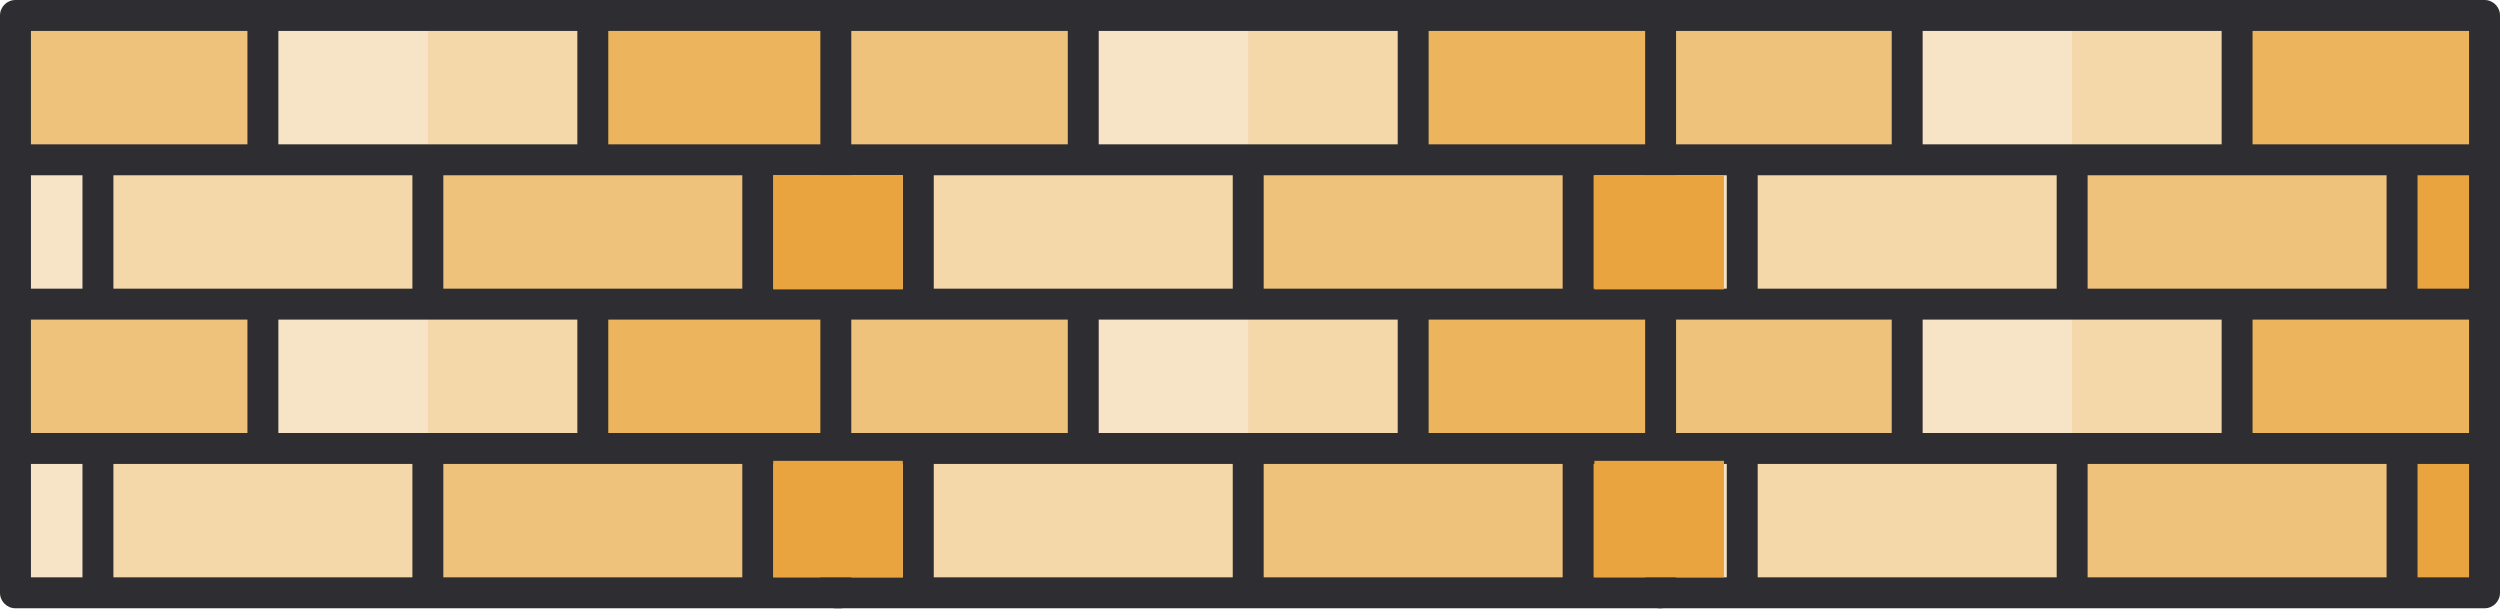
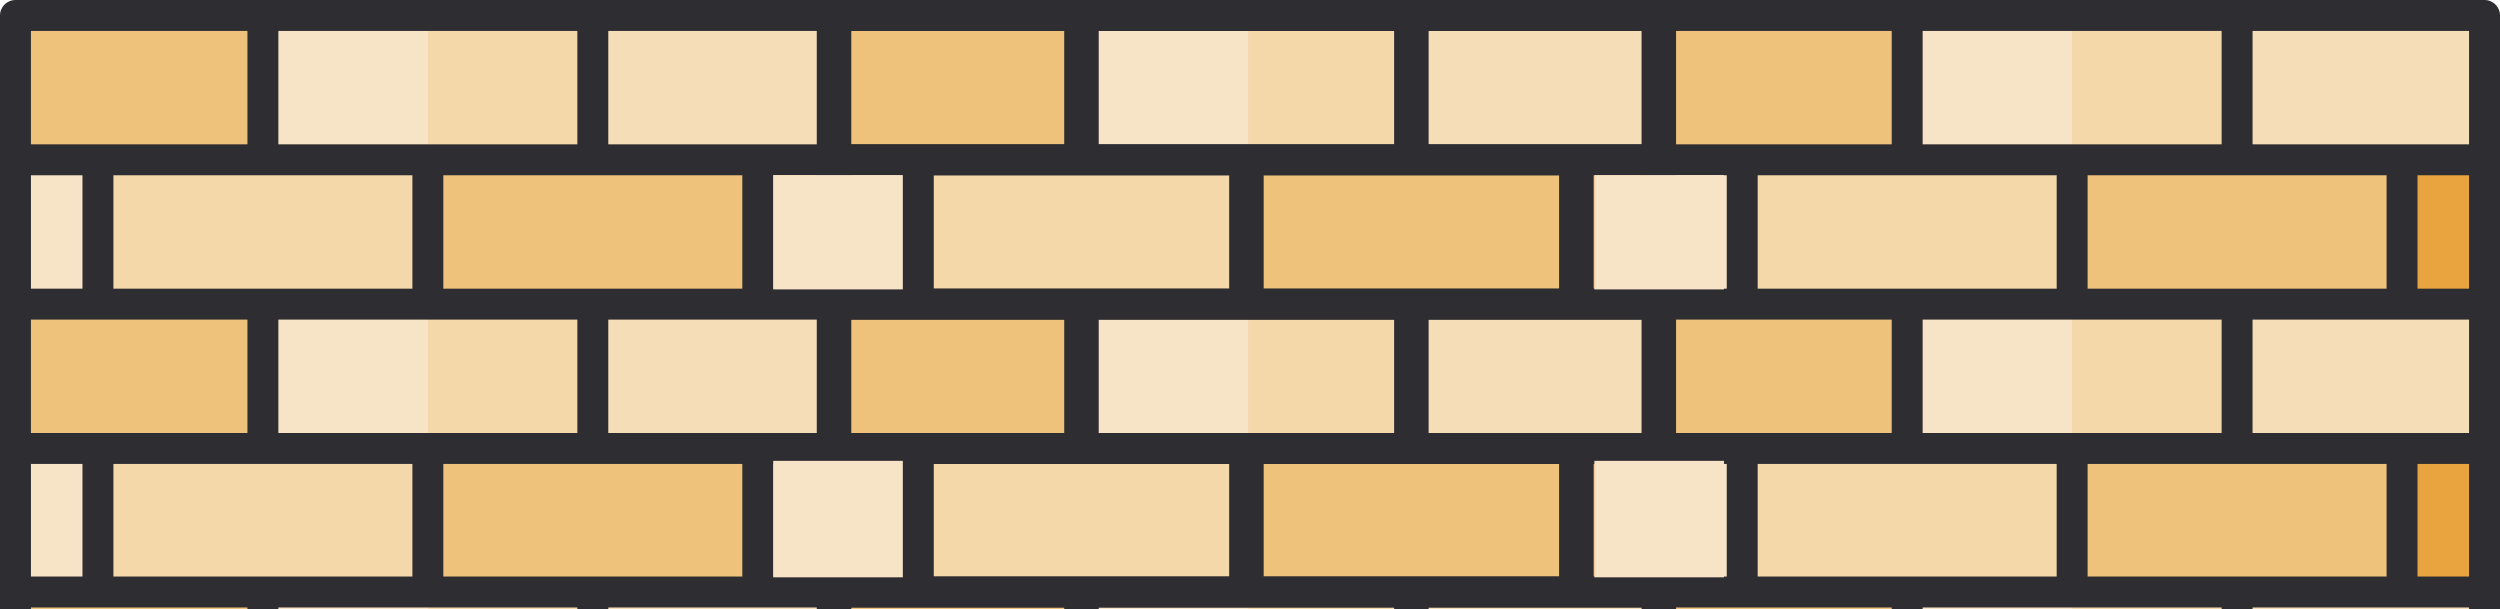
- <svg xmlns="http://www.w3.org/2000/svg" version="1.0" id="Layer_1" x="0px" y="0px" width="572.368px" height="139.263px" viewBox="0 0 572.368 139.263" enable-background="new 0 0 572.368 139.263" xml:space="preserve">
-   <rect x="3.541" y="3.54" fill="#F7E3C6" width="94.416" height="132.183" />
+ <svg xmlns="http://www.w3.org/2000/svg" version="1.1" id="Layer_1" x="0px" y="0px" width="572.368px" height="139.264px" viewBox="0 0 572.368 139.264" enable-background="new 0 0 572.368 139.264" xml:space="preserve">
+   <rect x="3.541" y="3.54" fill="#F7E3C6" width="94.416" height="132.184" />
  <g>
-     <rect x="97.957" y="3.54" fill="#EFC27B" width="94.416" height="132.183" />
-     <rect x="97.957" y="102.677" fill="#EFC27B" width="75.533" height="33.046" />
+     <rect x="97.957" y="3.54" fill="#EFC27B" width="94.416" height="132.184" />
+     <rect x="97.957" y="102.677" fill="#EFC27B" width="75.533" height="33.047" />
  </g>
  <g>
    <rect x="60.19" y="69.631" fill="#F7E3C6" width="75.533" height="33.046" />
    <rect x="60.19" y="3.54" fill="#F7E3C6" width="75.533" height="33.046" />
  </g>
  <g>
    <rect x="97.957" y="3.54" fill="#F4D8AA" width="37.767" height="33.046" />
    <rect x="97.957" y="69.631" fill="#F4D8AA" width="37.767" height="33.046" />
  </g>
  <rect x="3.541" y="3.54" fill="#EFC27B" width="56.65" height="33.046" />
-   <rect x="135.723" y="3.54" fill="#ECB45C" width="56.649" height="33.046" />
+   <rect x="135.723" y="3.54" fill="#F5DDB7" width="56.649" height="33.046" />
  <rect x="3.541" y="69.631" fill="#EFC27B" width="56.65" height="33.046" />
-   <rect x="135.723" y="69.631" fill="#ECB45C" width="56.649" height="33.046" />
+   <rect x="135.723" y="69.631" fill="#F5DDB7" width="56.649" height="33.046" />
  <g>
-     <rect x="173.489" y="102.677" fill="#E9A440" width="18.883" height="33.046" />
+     <rect x="173.489" y="102.677" fill="#E9A440" width="18.883" height="33.047" />
    <rect x="173.489" y="36.586" fill="#E9A440" width="18.883" height="33.045" />
  </g>
-   <rect x="22.424" y="102.677" fill="#F4D8AA" width="75.533" height="33.046" />
+   <rect x="22.424" y="102.677" fill="#F4D8AA" width="75.533" height="33.047" />
  <rect x="97.957" y="36.586" fill="#EFC27B" width="75.533" height="33.045" />
  <rect x="22.424" y="36.586" fill="#F4D8AA" width="75.533" height="33.045" />
-   <path fill="#2E2D31" d="M192.372,0H3.541C1.585,0,0,1.585,0,3.54v132.183c0,1.955,1.585,3.54,3.541,3.54h188.832  c1.956,0,3.541-1.585,3.541-3.54V3.54C195.913,1.585,194.328,0,192.372,0z M139.263,99.137V73.172h49.568v25.965H139.263z   M63.73,99.137V73.172h68.452v25.965H63.73z M7.082,99.137V73.172h49.568v25.965H7.082z M94.416,40.127V66.09H25.964V40.127H94.416z   M169.949,40.127V66.09h-68.452V40.127H169.949z M188.832,40.127V66.09H177.03V40.127H188.832z M18.883,66.09H7.082V40.127h11.801  V66.09z M188.832,33.046h-49.568V7.081h49.568V33.046L188.832,33.046z M132.182,7.081v25.964H63.73V7.081H132.182z M56.649,7.081  v25.964H7.082V7.081H56.649z M7.082,106.218h11.801v25.964H7.082V106.218z M25.964,106.218h68.452v25.964H25.964V106.218z   M101.497,132.182v-25.964h68.452v25.964H101.497z M177.03,132.182v-25.964h11.802v25.964H177.03z" />
-   <rect x="379.995" y="3.54" fill="#F7E3C6" width="94.416" height="132.183" />
+   <path fill="#2E2D31" d="M192.372,0H3.541C1.585,0,0,1.585,0,3.54v132.184c0,1.954,1.585,3.54,3.541,3.54h188.832  c1.956,0,3.541-1.586,3.541-3.54V3.54C195.913,1.585,194.328,0,192.372,0z M139.263,99.137V73.172h49.568v25.966H139.263z   M63.73,99.137V73.172h68.452v25.966H63.73z M7.082,99.137V73.172H56.65v25.966H7.082z M94.416,40.127V66.09H25.964V40.127H94.416z   M169.949,40.127V66.09h-68.452V40.127H169.949z M188.832,40.127V66.09H177.03V40.127H188.832z M18.883,66.09H7.082V40.127h11.801  V66.09z M188.832,33.046h-49.568V7.081h49.568V33.046L188.832,33.046z M132.182,7.081v25.964H63.73V7.081H132.182z M56.649,7.081  v25.964H7.082V7.081H56.649z M7.082,106.218h11.801v25.965H7.082V106.218z M25.964,106.218h68.452v25.965H25.964V106.218z   M101.497,132.182v-25.965h68.452v25.965H101.497z M177.03,132.182v-25.965h11.802v25.965H177.03z" />
+   <rect x="379.995" y="3.54" fill="#F7E3C6" width="94.416" height="132.184" />
  <g>
-     <rect x="474.411" y="3.54" fill="#EFC27B" width="94.416" height="132.183" />
-     <rect x="474.411" y="102.677" fill="#EFC27B" width="75.533" height="33.046" />
+     <rect x="474.411" y="3.54" fill="#EFC27B" width="94.416" height="132.184" />
+     <rect x="474.411" y="102.677" fill="#EFC27B" width="75.533" height="33.047" />
  </g>
  <g>
-     <rect x="436.646" y="69.631" fill="#F7E3C6" width="75.533" height="33.046" />
-     <rect x="436.646" y="3.54" fill="#F7E3C6" width="75.533" height="33.046" />
+     <rect x="436.647" y="69.631" fill="#F7E3C6" width="75.531" height="33.046" />
+     <rect x="436.647" y="3.54" fill="#F7E3C6" width="75.531" height="33.046" />
  </g>
  <g>
    <rect x="474.411" y="3.54" fill="#F4D8AA" width="37.768" height="33.046" />
    <rect x="474.411" y="69.631" fill="#F4D8AA" width="37.768" height="33.046" />
  </g>
  <rect x="379.995" y="3.54" fill="#EFC27B" width="56.65" height="33.046" />
-   <rect x="512.179" y="3.54" fill="#ECB45C" width="56.648" height="33.046" />
+   <rect x="512.178" y="3.54" fill="#F5DDB7" width="56.648" height="33.046" />
  <rect x="379.995" y="69.631" fill="#EFC27B" width="56.65" height="33.046" />
-   <rect x="512.179" y="69.631" fill="#ECB45C" width="56.648" height="33.046" />
+   <rect x="512.178" y="69.631" fill="#F5DDB7" width="56.648" height="33.046" />
  <g>
-     <rect x="549.944" y="102.677" fill="#E9A440" width="18.883" height="33.046" />
+     <rect x="549.944" y="102.677" fill="#E9A440" width="18.883" height="33.047" />
    <rect x="549.944" y="36.586" fill="#E9A440" width="18.883" height="33.045" />
  </g>
-   <rect x="398.878" y="102.677" fill="#F4D8AA" width="75.533" height="33.046" />
+   <rect x="398.877" y="102.677" fill="#F4D8AA" width="75.533" height="33.047" />
  <rect x="474.411" y="36.586" fill="#EFC27B" width="75.533" height="33.045" />
-   <rect x="398.878" y="36.586" fill="#F4D8AA" width="75.533" height="33.045" />
-   <path fill="#2E2D31" d="M568.827,0H379.995c-1.955,0-3.541,1.585-3.541,3.54v132.183c0,1.955,1.586,3.54,3.541,3.54h188.832  c1.955,0,3.541-1.585,3.541-3.54V3.54C572.368,1.585,570.782,0,568.827,0z M515.718,99.137V73.172h49.568v25.965H515.718z   M440.185,99.137V73.172h68.453v25.965H440.185z M383.536,99.137V73.172h49.568v25.965H383.536z M470.87,40.127V66.09h-68.451  V40.127H470.87z M546.403,40.127V66.09h-68.451V40.127H546.403z M565.286,40.127V66.09h-11.801V40.127H565.286z M395.337,66.09  h-11.801V40.127h11.801V66.09z M565.286,33.046h-49.568V7.081h49.568V33.046L565.286,33.046z M508.638,7.081v25.964h-68.453V7.081  H508.638z M433.104,7.081v25.964h-49.568V7.081H433.104z M383.536,106.218h11.801v25.964h-11.801V106.218z M402.419,106.218h68.451  v25.964h-68.451V106.218z M477.952,132.182v-25.964h68.451v25.964H477.952z M553.485,132.182v-25.964h11.801v25.964H553.485z" />
-   <rect x="191.358" y="3.54" fill="#F7E3C6" width="94.416" height="132.183" />
+   <rect x="398.877" y="36.586" fill="#F4D8AA" width="75.533" height="33.045" />
+   <path fill="#2E2D31" d="M568.827,0H379.995c-1.955,0-3.541,1.585-3.541,3.54v132.184c0,1.954,1.586,3.54,3.541,3.54h188.832  c1.955,0,3.541-1.586,3.541-3.54V3.54C572.368,1.585,570.782,0,568.827,0z M515.717,99.137V73.172h49.568v25.966H515.717z   M440.184,99.137V73.172h68.453v25.966H440.184z M383.536,99.137V73.172h49.568v25.966H383.536z M470.87,40.127V66.09h-68.451  V40.127H470.87z M546.403,40.127V66.09h-68.451V40.127H546.403z M565.286,40.127V66.09h-11.801V40.127H565.286z M395.336,66.09  h-11.801V40.127h11.801V66.09z M565.286,33.046h-49.568V7.081h49.568V33.046L565.286,33.046z M508.637,7.081v25.964h-68.453V7.081  H508.637z M433.104,7.081v25.964h-49.568V7.081H433.104z M383.536,106.218h11.801v25.965h-11.801V106.218z M402.418,106.218h68.451  v25.965h-68.451V106.218z M477.952,132.182v-25.965h68.451v25.965H477.952z M553.485,132.182v-25.965h11.801v25.965H553.485z" />
+   <rect x="191.358" y="3.54" fill="#F7E3C6" width="94.416" height="132.184" />
  <g>
-     <rect x="285.774" y="3.54" fill="#EFC27B" width="94.416" height="132.183" />
-     <rect x="285.774" y="102.677" fill="#EFC27B" width="75.533" height="33.046" />
+     <rect x="285.774" y="3.54" fill="#EFC27B" width="94.416" height="132.184" />
+     <rect x="285.774" y="102.677" fill="#EFC27B" width="75.533" height="33.047" />
  </g>
  <g>
    <rect x="248.008" y="69.631" fill="#F7E3C6" width="75.534" height="33.046" />
    <rect x="248.008" y="3.54" fill="#F7E3C6" width="75.534" height="33.046" />
  </g>
  <g>
    <rect x="285.774" y="3.54" fill="#F4D8AA" width="37.768" height="33.046" />
    <rect x="285.774" y="69.631" fill="#F4D8AA" width="37.768" height="33.046" />
  </g>
  <rect x="191.358" y="3.54" fill="#EFC27B" width="56.65" height="33.046" />
-   <rect x="323.542" y="3.54" fill="#ECB45C" width="56.648" height="33.046" />
+   <rect x="323.542" y="3.54" fill="#F5DDB7" width="56.648" height="33.046" />
  <rect x="191.358" y="69.631" fill="#EFC27B" width="56.65" height="33.046" />
-   <rect x="323.542" y="69.631" fill="#ECB45C" width="56.648" height="33.046" />
+   <rect x="323.542" y="69.631" fill="#F5DDB7" width="56.648" height="33.046" />
  <g>
-     <rect x="361.308" y="102.677" fill="#E9A440" width="18.883" height="33.046" />
+     <rect x="361.308" y="102.677" fill="#E9A440" width="18.883" height="33.047" />
    <rect x="361.308" y="36.586" fill="#E9A440" width="18.883" height="33.045" />
  </g>
-   <rect x="210.242" y="102.677" fill="#F4D8AA" width="75.533" height="33.046" />
+   <rect x="210.242" y="102.677" fill="#F4D8AA" width="75.533" height="33.047" />
  <rect x="285.774" y="36.586" fill="#EFC27B" width="75.533" height="33.045" />
  <rect x="210.242" y="36.586" fill="#F4D8AA" width="75.533" height="33.045" />
-   <path fill="#2E2D31" d="M380.19,0H191.358c-1.956,0-3.541,1.585-3.541,3.54v132.183c0,1.955,1.585,3.54,3.541,3.54H380.19  c1.955,0,3.541-1.585,3.541-3.54V3.54C383.731,1.585,382.146,0,380.19,0z M327.081,99.137V73.172h49.568v25.965H327.081z   M251.548,99.137V73.172h68.453v25.965H251.548z M194.899,99.137V73.172h49.568v25.965H194.899z M282.234,40.127V66.09h-68.452  V40.127H282.234z M357.767,40.127V66.09h-68.451V40.127H357.767z M376.649,40.127V66.09h-11.801V40.127H376.649z M206.701,66.09  h-11.801V40.127h11.801V66.09z M376.649,33.046h-49.568V7.081h49.568V33.046L376.649,33.046z M320.001,7.081v25.964h-68.453V7.081  H320.001z M244.467,7.081v25.964h-49.568V7.081H244.467z M194.899,106.218h11.801v25.964h-11.801V106.218z M213.782,106.218h68.452  v25.964h-68.452V106.218z M289.315,132.182v-25.964h68.451v25.964H289.315z M364.849,132.182v-25.964h11.801v25.964H364.849z" />
+   <path fill="#2E2D31" d="M380.19,0H191.358c-1.956,0-3.541,1.585-3.541,3.54v132.184c0,1.954,1.585,3.54,3.541,3.54H380.19  c1.955,0,3.541-1.586,3.541-3.54V3.54C383.731,1.585,382.146,0,380.19,0z M327.081,99.137V73.172h49.568v25.966H327.081z   M251.548,99.137V73.172H320v25.966H251.548z M194.899,99.137V73.172h49.568v25.966H194.899z M282.234,40.127V66.09h-68.452V40.127  H282.234z M357.767,40.127V66.09h-68.451V40.127H357.767z M376.649,40.127V66.09h-11.801V40.127H376.649z M206.701,66.09H194.9  V40.127h11.801V66.09z M376.649,33.046h-49.568V7.081h49.568V33.046L376.649,33.046z M320,7.081v25.964h-68.453V7.081H320z   M244.467,7.081v25.964h-49.568V7.081H244.467z M194.899,106.218H206.7v25.965h-11.801V106.218z M213.782,106.218h68.452v25.965  h-68.452V106.218L213.782,106.218z M289.315,132.182v-25.965h68.451v25.965H289.315z M364.849,132.182v-25.965h11.801v25.965  H364.849z" />
+   <path fill="#2E2D31" d="M379.372,0H190.541C188.585,0,187,1.585,187,3.54v132.184c0,1.954,1.585,3.54,3.541,3.54h188.833  c1.955,0,3.541-1.586,3.541-3.54V3.54C382.913,1.585,381.329,0,379.372,0z M326.263,99.137V73.172h49.567v25.966H326.263z   M250.73,99.137V73.172h68.452v25.966H250.73z M194.082,99.137V73.172h49.568v25.966H194.082z M281.416,40.127V66.09h-68.452V40.127  H281.416z M356.95,40.127V66.09h-68.453V40.127H356.95z M375.833,40.127V66.09H364.03V40.127H375.833z M205.883,66.09h-11.801  V40.127h11.801V66.09z M375.833,33.046h-49.568V7.081h49.568V33.046L375.833,33.046z M319.182,7.081v25.964H250.73V7.081H319.182z   M243.649,7.081v25.964h-49.567V7.081H243.649z M194.082,106.218h11.801v25.965h-11.801V106.218z M212.964,106.218h68.452v25.965  h-68.452V106.218z M288.497,132.182v-25.965h68.453v25.965H288.497z M364.03,132.182v-25.965h11.803v25.965H364.03z" />
+   <rect x="3.541" y="135.54" fill="#F7E3C6" width="94.416" height="132.184" />
  <g>
-     <rect x="177.03" y="105.508" fill="#E9A440" width="29.671" height="26.669" />
-     <rect x="177.03" y="40.084" fill="#E9A440" width="29.671" height="26.175" />
+     <rect x="97.957" y="135.54" fill="#EFC27B" width="94.416" height="132.184" />
+     <rect x="97.957" y="234.677" fill="#EFC27B" width="75.533" height="33.047" />
  </g>
  <g>
-     <rect x="365.03" y="105.508" fill="#E9A440" width="29.67" height="26.669" />
-     <rect x="365.03" y="40.084" fill="#E9A440" width="29.67" height="26.175" />
+     <rect x="60.19" y="201.631" fill="#F7E3C6" width="75.533" height="33.046" />
+     <rect x="60.19" y="135.54" fill="#F7E3C6" width="75.533" height="33.046" />
+   </g>
+   <g>
+     <rect x="97.957" y="135.54" fill="#F4D8AA" width="37.767" height="33.046" />
+     <rect x="97.957" y="201.631" fill="#F4D8AA" width="37.767" height="33.046" />
+   </g>
+   <rect x="3.541" y="135.54" fill="#EFC27B" width="56.65" height="33.046" />
+   <rect x="135.723" y="135.54" fill="#F5DDB7" width="56.649" height="33.046" />
+   <rect x="3.541" y="201.631" fill="#EFC27B" width="56.65" height="33.046" />
+   <rect x="135.723" y="201.631" fill="#F5DDB7" width="56.649" height="33.046" />
+   <g>
+     <rect x="173.489" y="234.677" fill="#E9A440" width="18.883" height="33.047" />
+     <rect x="173.489" y="168.586" fill="#E9A440" width="18.883" height="33.045" />
+   </g>
+   <rect x="22.424" y="234.677" fill="#F4D8AA" width="75.533" height="33.047" />
+   <rect x="97.957" y="168.586" fill="#EFC27B" width="75.533" height="33.045" />
+   <rect x="22.424" y="168.586" fill="#F4D8AA" width="75.533" height="33.045" />
+   <path fill="#2E2D31" d="M192.372,132H3.541C1.585,132,0,133.585,0,135.54v132.184c0,1.954,1.585,3.54,3.541,3.54h188.832  c1.956,0,3.541-1.586,3.541-3.54V135.54C195.913,133.585,194.328,132,192.372,132z M139.263,231.137v-25.966h49.568v25.966H139.263z   M63.73,231.137v-25.966h68.452v25.966H63.73z M7.082,231.137v-25.966H56.65v25.966H7.082z M94.416,172.127v25.963H25.964v-25.963  H94.416z M169.949,172.127v25.963h-68.452v-25.963H169.949z M188.832,172.127v25.963H177.03v-25.963H188.832z M18.883,198.09H7.082  v-25.963h11.801V198.09z M188.832,165.046h-49.568v-25.965h49.568V165.046L188.832,165.046z M132.182,139.081v25.964H63.73v-25.964  H132.182z M56.649,139.081v25.964H7.082v-25.964H56.649z M7.082,238.218h11.801v25.965H7.082V238.218z M25.964,238.218h68.452  v25.965H25.964V238.218z M101.497,264.182v-25.965h68.452v25.965H101.497z M177.03,264.182v-25.965h11.802v25.965H177.03z" />
+   <rect x="379.995" y="135.54" fill="#F7E3C6" width="94.416" height="132.184" />
+   <g>
+     <rect x="474.411" y="135.54" fill="#EFC27B" width="94.416" height="132.184" />
+     <rect x="474.411" y="234.677" fill="#EFC27B" width="75.533" height="33.047" />
+   </g>
+   <g>
+     <rect x="436.647" y="201.631" fill="#F7E3C6" width="75.531" height="33.046" />
+     <rect x="436.647" y="135.54" fill="#F7E3C6" width="75.531" height="33.046" />
+   </g>
+   <g>
+     <rect x="474.411" y="135.54" fill="#F4D8AA" width="37.768" height="33.046" />
+     <rect x="474.411" y="201.631" fill="#F4D8AA" width="37.768" height="33.046" />
+   </g>
+   <rect x="379.995" y="135.54" fill="#EFC27B" width="56.65" height="33.046" />
+   <rect x="512.178" y="135.54" fill="#F5DDB7" width="56.648" height="33.046" />
+   <rect x="379.995" y="201.631" fill="#EFC27B" width="56.65" height="33.046" />
+   <rect x="512.178" y="201.631" fill="#F5DDB7" width="56.648" height="33.046" />
+   <g>
+     <rect x="549.944" y="234.677" fill="#E9A440" width="18.883" height="33.047" />
+     <rect x="549.944" y="168.586" fill="#E9A440" width="18.883" height="33.045" />
+   </g>
+   <rect x="398.877" y="234.677" fill="#F4D8AA" width="75.533" height="33.047" />
+   <rect x="474.411" y="168.586" fill="#EFC27B" width="75.533" height="33.045" />
+   <rect x="398.877" y="168.586" fill="#F4D8AA" width="75.533" height="33.045" />
+   <path fill="#2E2D31" d="M568.827,132H379.995c-1.955,0-3.541,1.585-3.541,3.54v132.184c0,1.954,1.586,3.54,3.541,3.54h188.832  c1.955,0,3.541-1.586,3.541-3.54V135.54C572.368,133.585,570.782,132,568.827,132z M515.717,231.137v-25.966h49.568v25.966H515.717z   M440.184,231.137v-25.966h68.453v25.966H440.184z M383.536,231.137v-25.966h49.568v25.966H383.536z M470.87,172.127v25.963h-68.451  v-25.963H470.87z M546.403,172.127v25.963h-68.451v-25.963H546.403z M565.286,172.127v25.963h-11.801v-25.963H565.286z   M395.336,198.09h-11.801v-25.963h11.801V198.09z M565.286,165.046h-49.568v-25.965h49.568V165.046L565.286,165.046z   M508.637,139.081v25.964h-68.453v-25.964H508.637z M433.104,139.081v25.964h-49.568v-25.964H433.104z M383.536,238.218h11.801  v25.965h-11.801V238.218z M402.418,238.218h68.451v25.965h-68.451V238.218z M477.952,264.182v-25.965h68.451v25.965H477.952z   M553.485,264.182v-25.965h11.801v25.965H553.485z" />
+   <rect x="191.358" y="135.54" fill="#F7E3C6" width="94.416" height="132.184" />
+   <g>
+     <rect x="285.774" y="135.54" fill="#EFC27B" width="94.416" height="132.184" />
+     <rect x="285.774" y="234.677" fill="#EFC27B" width="75.533" height="33.047" />
+   </g>
+   <g>
+     <rect x="248.008" y="201.631" fill="#F7E3C6" width="75.534" height="33.046" />
+     <rect x="248.008" y="135.54" fill="#F7E3C6" width="75.534" height="33.046" />
+   </g>
+   <g>
+     <rect x="285.774" y="135.54" fill="#F4D8AA" width="37.768" height="33.046" />
+     <rect x="285.774" y="201.631" fill="#F4D8AA" width="37.768" height="33.046" />
+   </g>
+   <rect x="191.358" y="135.54" fill="#EFC27B" width="56.65" height="33.046" />
+   <rect x="323.542" y="135.54" fill="#F5DDB7" width="56.648" height="33.046" />
+   <rect x="191.358" y="201.631" fill="#EFC27B" width="56.65" height="33.046" />
+   <rect x="323.542" y="201.631" fill="#F5DDB7" width="56.648" height="33.046" />
+   <g>
+     <rect x="361.308" y="234.677" fill="#E9A440" width="18.883" height="33.047" />
+     <rect x="361.308" y="168.586" fill="#E9A440" width="18.883" height="33.045" />
+   </g>
+   <rect x="210.242" y="234.677" fill="#F4D8AA" width="75.533" height="33.047" />
+   <rect x="285.774" y="168.586" fill="#EFC27B" width="75.533" height="33.045" />
+   <rect x="210.242" y="168.586" fill="#F4D8AA" width="75.533" height="33.045" />
+   <path fill="#2E2D31" d="M380.19,132H191.358c-1.956,0-3.541,1.585-3.541,3.54v132.184c0,1.954,1.585,3.54,3.541,3.54H380.19  c1.955,0,3.541-1.586,3.541-3.54V135.54C383.731,133.585,382.146,132,380.19,132z M327.081,231.137v-25.966h49.568v25.966H327.081z   M251.548,231.137v-25.966H320v25.966H251.548z M194.899,231.137v-25.966h49.568v25.966H194.899z M282.234,172.127v25.963h-68.452  v-25.963H282.234z M357.767,172.127v25.963h-68.451v-25.963H357.767z M376.649,172.127v25.963h-11.801v-25.963H376.649z   M206.701,198.09H194.9v-25.963h11.801V198.09z M376.649,165.046h-49.568v-25.965h49.568V165.046L376.649,165.046z M320,139.081  v25.964h-68.453v-25.964H320z M244.467,139.081v25.964h-49.568v-25.964H244.467z M194.899,238.218H206.7v25.965h-11.801V238.218z   M213.782,238.218h68.452v25.965h-68.452V238.218L213.782,238.218z M289.315,264.182v-25.965h68.451v25.965H289.315z   M364.849,264.182v-25.965h11.801v25.965H364.849z" />
+   <path fill="#2E2D31" d="M379.372,132H190.541c-1.956,0-3.541,1.585-3.541,3.54v132.184c0,1.954,1.585,3.54,3.541,3.54h188.833  c1.955,0,3.541-1.586,3.541-3.54V135.54C382.913,133.585,381.329,132,379.372,132z M326.263,231.137v-25.966h49.567v25.966H326.263z   M250.73,231.137v-25.966h68.452v25.966H250.73z M194.082,231.137v-25.966h49.568v25.966H194.082z M281.416,172.127v25.963h-68.452  v-25.963H281.416z M356.95,172.127v25.963h-68.453v-25.963H356.95z M375.833,172.127v25.963H364.03v-25.963H375.833z   M205.883,198.09h-11.801v-25.963h11.801V198.09z M375.833,165.046h-49.568v-25.965h49.568V165.046L375.833,165.046z   M319.182,139.081v25.964H250.73v-25.964H319.182z M243.649,139.081v25.964h-49.567v-25.964H243.649z M194.082,238.218h11.801  v25.965h-11.801V238.218z M212.964,238.218h68.452v25.965h-68.452V238.218z M288.497,264.182v-25.965h68.453v25.965H288.497z   M364.03,264.182v-25.965h11.803v25.965H364.03z" />
+   <g>
+     <rect x="365.03" y="237.508" fill="#F7E3C6" width="29.67" height="26.669" />
+     <rect x="365.03" y="172.084" fill="#F7E3C6" width="29.67" height="26.175" />
+   </g>
+   <g>
+     <rect x="177.03" y="237.508" fill="#F7E3C6" width="29.671" height="26.669" />
+     <rect x="177.03" y="172.084" fill="#F7E3C6" width="29.671" height="26.175" />
+   </g>
+   <g>
+     <rect x="177.03" y="105.508" fill="#F7E3C6" width="29.671" height="26.669" />
+     <rect x="177.03" y="40.084" fill="#F7E3C6" width="29.671" height="26.175" />
+   </g>
+   <g>
+     <rect x="365.03" y="105.508" fill="#F7E3C6" width="29.67" height="26.669" />
+     <rect x="365.03" y="40.084" fill="#F7E3C6" width="29.67" height="26.175" />
  </g>
</svg>
